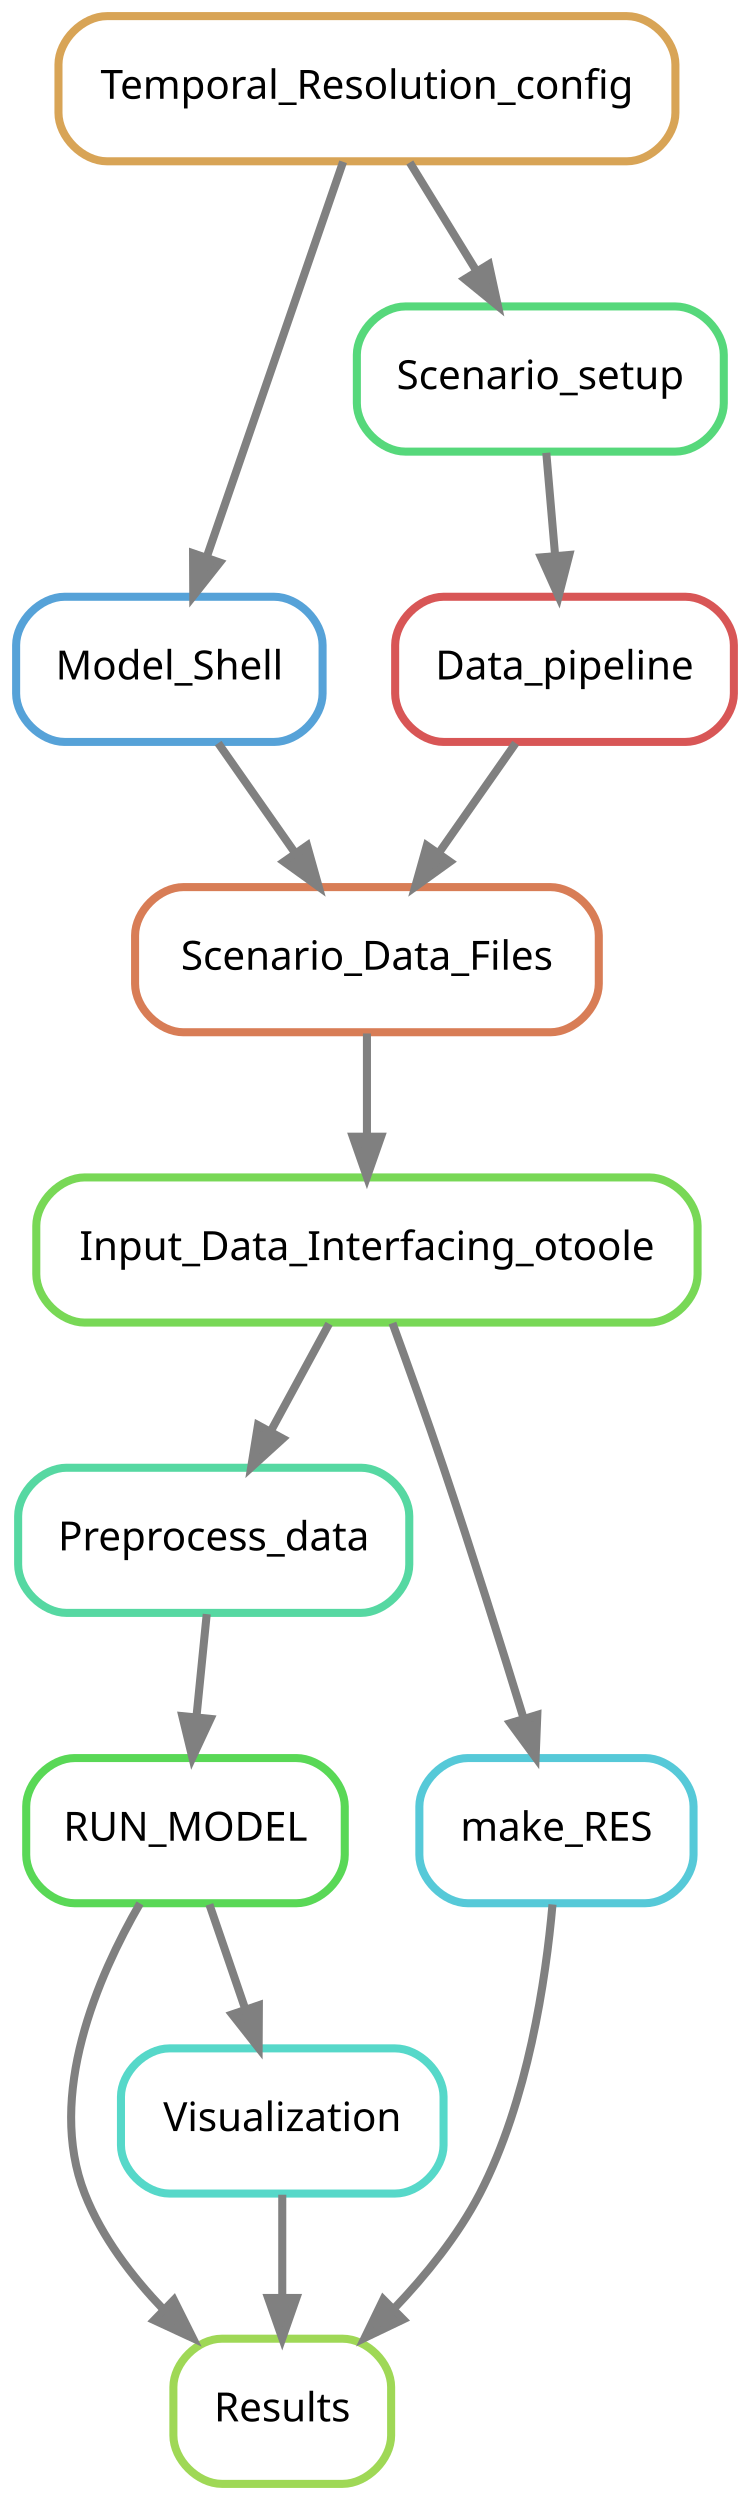
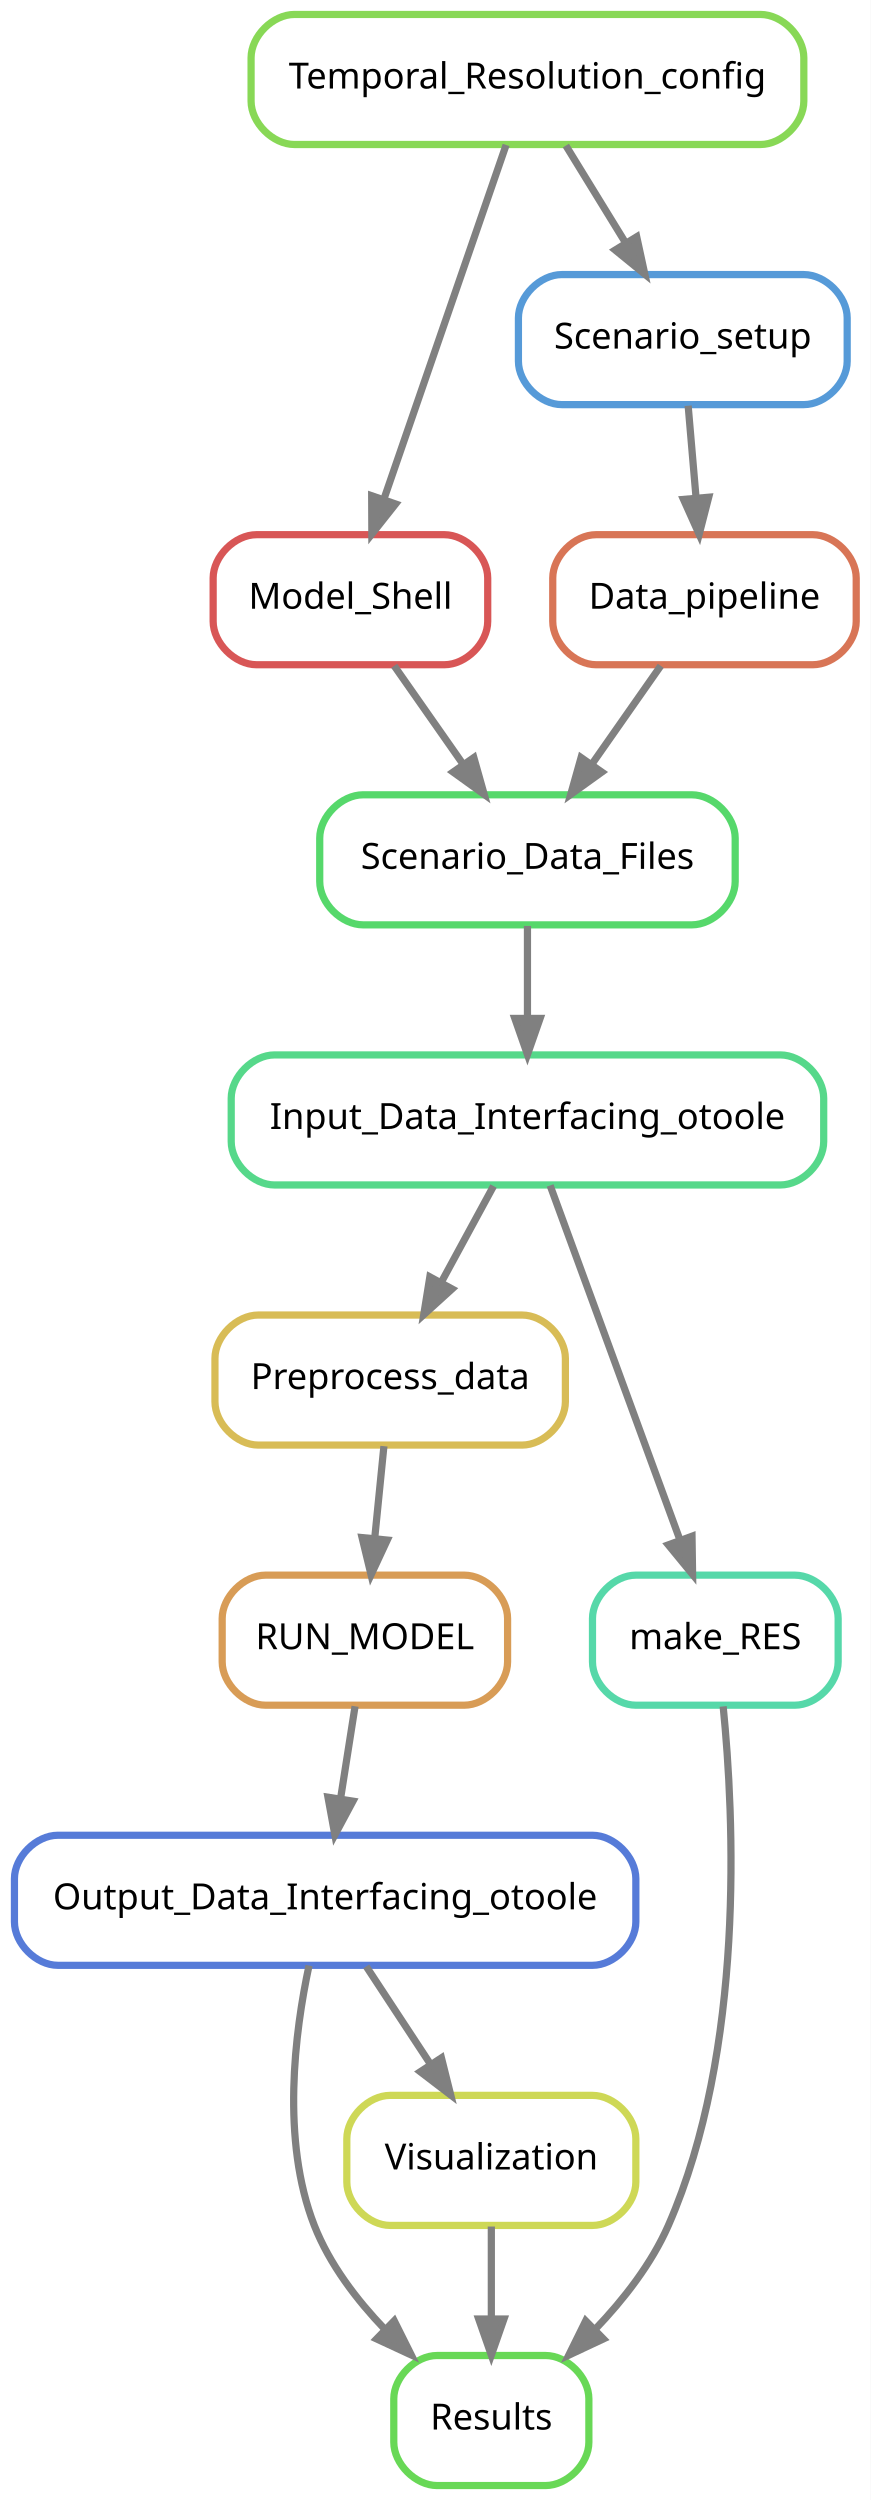
- <svg xmlns="http://www.w3.org/2000/svg" width="186pt" height="620pt" viewBox="0.00 0.00 186.00 620.00">
-   <g id="graph0" class="graph" transform="scale(1 1) rotate(0) translate(4 616)">
-     <polygon fill="white" stroke="transparent" points="-4,4 -4,-616 182,-616 182,4 -4,4" />
+ <svg xmlns="http://www.w3.org/2000/svg" width="241pt" height="692pt" viewBox="0.00 0.00 241.00 692.00">
+   <g id="graph0" class="graph" transform="scale(1 1) rotate(0) translate(4 688)">
+     <polygon fill="white" stroke="transparent" points="-4,4 -4,-688 237,-688 237,4 -4,4" />
    <g id="node1" class="node">
-       <path fill="none" stroke="#9fd856" stroke-width="2" d="M81,-36C81,-36 51,-36 51,-36 45,-36 39,-30 39,-24 39,-24 39,-12 39,-12 39,-6 45,0 51,0 51,0 81,0 81,0 87,0 93,-6 93,-12 93,-12 93,-24 93,-24 93,-30 87,-36 81,-36" />
-       <text text-anchor="middle" x="66" y="-15.5" font-family="sans" font-size="10.00">Results</text>
+       <path fill="none" stroke="#68d856" stroke-width="2" d="M147,-36C147,-36 117,-36 117,-36 111,-36 105,-30 105,-24 105,-24 105,-12 105,-12 105,-6 111,0 117,0 117,0 147,0 147,0 153,0 159,-6 159,-12 159,-12 159,-24 159,-24 159,-30 153,-36 147,-36" />
+       <text text-anchor="middle" x="132" y="-15.5" font-family="sans" font-size="10.00">Results</text>
    </g>
    <g id="node2" class="node">
-       <path fill="none" stroke="#59d856" stroke-width="2" d="M69.5,-180C69.5,-180 14.5,-180 14.5,-180 8.5,-180 2.5,-174 2.5,-168 2.5,-168 2.5,-156 2.5,-156 2.5,-150 8.5,-144 14.5,-144 14.5,-144 69.5,-144 69.5,-144 75.5,-144 81.5,-150 81.5,-156 81.5,-156 81.5,-168 81.5,-168 81.5,-174 75.5,-180 69.5,-180" />
-       <text text-anchor="middle" x="42" y="-159.5" font-family="sans" font-size="10.00">RUN_MODEL</text>
+       <path fill="none" stroke="#ced856" stroke-width="2" d="M160,-108C160,-108 104,-108 104,-108 98,-108 92,-102 92,-96 92,-96 92,-84 92,-84 92,-78 98,-72 104,-72 104,-72 160,-72 160,-72 166,-72 172,-78 172,-84 172,-84 172,-96 172,-96 172,-102 166,-108 160,-108" />
+       <text text-anchor="middle" x="132" y="-87.5" font-family="sans" font-size="10.00">Visualization</text>
    </g>
    <g id="edge2" class="edge">
-       <path fill="none" stroke="grey" stroke-width="2" d="M30.72,-143.94C20.21,-125.78 7.46,-96.36 17,-72 21.2,-61.28 28.69,-51.43 36.58,-43.2" />
-       <polygon fill="grey" stroke="grey" stroke-width="2" points="39.12,-45.61 43.85,-36.13 34.24,-40.59 39.12,-45.61" />
+       <path fill="none" stroke="grey" stroke-width="2" d="M132,-71.7C132,-63.98 132,-54.71 132,-46.11" />
+       <polygon fill="grey" stroke="grey" stroke-width="2" points="135.5,-46.1 132,-36.1 128.5,-46.1 135.5,-46.1" />
+     </g>
+     <g id="node3" class="node">
+       <path fill="none" stroke="#567bd8" stroke-width="2" d="M160,-180C160,-180 12,-180 12,-180 6,-180 0,-174 0,-168 0,-168 0,-156 0,-156 0,-150 6,-144 12,-144 12,-144 160,-144 160,-144 166,-144 172,-150 172,-156 172,-156 172,-168 172,-168 172,-174 166,-180 160,-180" />
+       <text text-anchor="middle" x="86" y="-159.5" font-family="sans" font-size="10.00">Output_Data_Interfacing_otoole</text>
+     </g>
+     <g id="edge3" class="edge">
+       <path fill="none" stroke="grey" stroke-width="2" d="M81.54,-143.93C77.59,-125.5 73.76,-95.61 83,-72 87.2,-61.28 94.69,-51.43 102.58,-43.2" />
+       <polygon fill="grey" stroke="grey" stroke-width="2" points="105.12,-45.61 109.85,-36.13 100.24,-40.59 105.12,-45.61" />
+     </g>
+     <g id="edge4" class="edge">
+       <path fill="none" stroke="grey" stroke-width="2" d="M97.37,-143.7C102.72,-135.56 109.2,-125.69 115.11,-116.7" />
+       <polygon fill="grey" stroke="grey" stroke-width="2" points="118.19,-118.38 120.76,-108.1 112.34,-114.54 118.19,-118.38" />
+     </g>
+     <g id="node4" class="node">
+       <path fill="none" stroke="#d89c56" stroke-width="2" d="M124.5,-252C124.5,-252 69.5,-252 69.5,-252 63.5,-252 57.5,-246 57.5,-240 57.5,-240 57.5,-228 57.5,-228 57.5,-222 63.5,-216 69.5,-216 69.5,-216 124.5,-216 124.5,-216 130.5,-216 136.5,-222 136.5,-228 136.5,-228 136.5,-240 136.5,-240 136.5,-246 130.5,-252 124.5,-252" />
+       <text text-anchor="middle" x="97" y="-231.5" font-family="sans" font-size="10.00">RUN_MODEL</text>
+     </g>
+     <g id="edge5" class="edge">
+       <path fill="none" stroke="grey" stroke-width="2" d="M94.28,-215.7C93.07,-207.98 91.61,-198.71 90.26,-190.11" />
+       <polygon fill="grey" stroke="grey" stroke-width="2" points="93.7,-189.44 88.69,-180.1 86.78,-190.53 93.7,-189.44" />
+     </g>
+     <g id="node5" class="node">
+       <path fill="none" stroke="#d8bc56" stroke-width="2" d="M140.5,-324C140.5,-324 67.5,-324 67.5,-324 61.5,-324 55.5,-318 55.5,-312 55.5,-312 55.5,-300 55.5,-300 55.5,-294 61.5,-288 67.5,-288 67.5,-288 140.5,-288 140.5,-288 146.5,-288 152.5,-294 152.5,-300 152.5,-300 152.5,-312 152.5,-312 152.5,-318 146.5,-324 140.5,-324" />
+       <text text-anchor="middle" x="104" y="-303.5" font-family="sans" font-size="10.00">Preprocess_data</text>
+     </g>
+     <g id="edge6" class="edge">
+       <path fill="none" stroke="grey" stroke-width="2" d="M102.27,-287.7C101.5,-279.98 100.57,-270.71 99.71,-262.11" />
+       <polygon fill="grey" stroke="grey" stroke-width="2" points="103.19,-261.71 98.71,-252.1 96.22,-262.4 103.19,-261.71" />
+     </g>
+     <g id="node6" class="node">
+       <path fill="none" stroke="#56d88a" stroke-width="2" d="M212,-396C212,-396 72,-396 72,-396 66,-396 60,-390 60,-384 60,-384 60,-372 60,-372 60,-366 66,-360 72,-360 72,-360 212,-360 212,-360 218,-360 224,-366 224,-372 224,-372 224,-384 224,-384 224,-390 218,-396 212,-396" />
+       <text text-anchor="middle" x="142" y="-375.5" font-family="sans" font-size="10.00">Input_Data_Interfacing_otoole</text>
+     </g>
+     <g id="edge7" class="edge">
+       <path fill="none" stroke="grey" stroke-width="2" d="M132.61,-359.7C128.24,-351.64 122.94,-341.89 118.1,-332.98" />
+       <polygon fill="grey" stroke="grey" stroke-width="2" points="121.13,-331.22 113.29,-324.1 114.98,-334.56 121.13,-331.22" />
+     </g>
+     <g id="node12" class="node">
+       <path fill="none" stroke="#56d8a9" stroke-width="2" d="M216,-252C216,-252 172,-252 172,-252 166,-252 160,-246 160,-240 160,-240 160,-228 160,-228 160,-222 166,-216 172,-216 172,-216 216,-216 216,-216 222,-216 228,-222 228,-228 228,-228 228,-240 228,-240 228,-246 222,-252 216,-252" />
+       <text text-anchor="middle" x="194" y="-231.5" font-family="sans" font-size="10.00">make_RES</text>
+     </g>
+     <g id="edge14" class="edge">
+       <path fill="none" stroke="grey" stroke-width="2" d="M148.27,-359.87C157.21,-335.46 173.7,-290.43 184.25,-261.64" />
+       <polygon fill="grey" stroke="grey" stroke-width="2" points="187.55,-262.78 187.71,-252.19 180.98,-260.38 187.55,-262.78" />
+     </g>
+     <g id="node7" class="node">
+       <path fill="none" stroke="#56d86b" stroke-width="2" d="M187.5,-468C187.5,-468 96.5,-468 96.5,-468 90.5,-468 84.5,-462 84.5,-456 84.5,-456 84.5,-444 84.5,-444 84.5,-438 90.5,-432 96.5,-432 96.5,-432 187.5,-432 187.5,-432 193.5,-432 199.5,-438 199.5,-444 199.5,-444 199.5,-456 199.5,-456 199.5,-462 193.5,-468 187.5,-468" />
+       <text text-anchor="middle" x="142" y="-447.5" font-family="sans" font-size="10.00">Scenario_Data_Files</text>
+     </g>
+     <g id="edge8" class="edge">
+       <path fill="none" stroke="grey" stroke-width="2" d="M142,-431.7C142,-423.98 142,-414.71 142,-406.11" />
+       <polygon fill="grey" stroke="grey" stroke-width="2" points="145.5,-406.1 142,-396.1 138.5,-406.1 145.5,-406.1" />
+     </g>
+     <g id="node8" class="node">
+       <path fill="none" stroke="#d85656" stroke-width="2" d="M119,-540C119,-540 67,-540 67,-540 61,-540 55,-534 55,-528 55,-528 55,-516 55,-516 55,-510 61,-504 67,-504 67,-504 119,-504 119,-504 125,-504 131,-510 131,-516 131,-516 131,-528 131,-528 131,-534 125,-540 119,-540" />
+       <text text-anchor="middle" x="93" y="-519.5" font-family="sans" font-size="10.00">Model_Shell</text>
+     </g>
+     <g id="edge9" class="edge">
+       <path fill="none" stroke="grey" stroke-width="2" d="M105.11,-503.7C110.87,-495.47 117.86,-485.48 124.21,-476.42" />
+       <polygon fill="grey" stroke="grey" stroke-width="2" points="127.16,-478.3 130.03,-468.1 121.42,-474.29 127.16,-478.3" />
+     </g>
+     <g id="node9" class="node">
+       <path fill="none" stroke="#88d856" stroke-width="2" d="M206.5,-684C206.5,-684 77.5,-684 77.5,-684 71.5,-684 65.5,-678 65.5,-672 65.5,-672 65.5,-660 65.5,-660 65.5,-654 71.5,-648 77.5,-648 77.5,-648 206.5,-648 206.5,-648 212.5,-648 218.5,-654 218.5,-660 218.5,-660 218.5,-672 218.5,-672 218.5,-678 212.5,-684 206.5,-684" />
+       <text text-anchor="middle" x="142" y="-663.5" font-family="sans" font-size="10.00">Temporal_Resolution_config</text>
+     </g>
+     <g id="edge11" class="edge">
+       <path fill="none" stroke="grey" stroke-width="2" d="M136.09,-647.87C127.7,-623.56 112.26,-578.82 102.32,-550.01" />
+       <polygon fill="grey" stroke="grey" stroke-width="2" points="105.5,-548.5 98.93,-540.19 98.88,-550.78 105.5,-548.5" />
+     </g>
+     <g id="node11" class="node">
+       <path fill="none" stroke="#569ad8" stroke-width="2" d="M218.5,-612C218.5,-612 151.5,-612 151.5,-612 145.5,-612 139.5,-606 139.5,-600 139.5,-600 139.5,-588 139.5,-588 139.5,-582 145.5,-576 151.5,-576 151.5,-576 218.5,-576 218.5,-576 224.5,-576 230.5,-582 230.5,-588 230.5,-588 230.5,-600 230.5,-600 230.5,-606 224.5,-612 218.5,-612" />
+       <text text-anchor="middle" x="185" y="-591.5" font-family="sans" font-size="10.00">Scenario_setup</text>
+     </g>
+     <g id="edge13" class="edge">
+       <path fill="none" stroke="grey" stroke-width="2" d="M152.63,-647.7C157.63,-639.56 163.69,-629.69 169.21,-620.7" />
+       <polygon fill="grey" stroke="grey" stroke-width="2" points="172.24,-622.46 174.49,-612.1 166.28,-618.79 172.24,-622.46" />
    </g>
    <g id="node10" class="node">
-       <path fill="none" stroke="#56d8c9" stroke-width="2" d="M94,-108C94,-108 38,-108 38,-108 32,-108 26,-102 26,-96 26,-96 26,-84 26,-84 26,-78 32,-72 38,-72 38,-72 94,-72 94,-72 100,-72 106,-78 106,-84 106,-84 106,-96 106,-96 106,-102 100,-108 94,-108" />
-       <text text-anchor="middle" x="66" y="-87.5" font-family="sans" font-size="10.00">Visualization</text>
+       <path fill="none" stroke="#d87556" stroke-width="2" d="M221,-540C221,-540 161,-540 161,-540 155,-540 149,-534 149,-528 149,-528 149,-516 149,-516 149,-510 155,-504 161,-504 161,-504 221,-504 221,-504 227,-504 233,-510 233,-516 233,-516 233,-528 233,-528 233,-534 227,-540 221,-540" />
+       <text text-anchor="middle" x="191" y="-519.5" font-family="sans" font-size="10.00">Data_pipeline</text>
+     </g>
+     <g id="edge10" class="edge">
+       <path fill="none" stroke="grey" stroke-width="2" d="M178.89,-503.7C173.13,-495.47 166.14,-485.48 159.79,-476.42" />
+       <polygon fill="grey" stroke="grey" stroke-width="2" points="162.58,-474.29 153.97,-468.1 156.84,-478.3 162.58,-474.29" />
    </g>
    <g id="edge12" class="edge">
-       <path fill="none" stroke="grey" stroke-width="2" d="M47.93,-143.7C50.61,-135.9 53.83,-126.51 56.8,-117.83" />
-       <polygon fill="grey" stroke="grey" stroke-width="2" points="60.2,-118.7 60.14,-108.1 53.58,-116.43 60.2,-118.7" />
-     </g>
-     <g id="node3" class="node">
-       <path fill="none" stroke="#56d8a2" stroke-width="2" d="M85.5,-252C85.5,-252 12.5,-252 12.5,-252 6.5,-252 0.5,-246 0.5,-240 0.5,-240 0.5,-228 0.5,-228 0.5,-222 6.5,-216 12.5,-216 12.5,-216 85.5,-216 85.5,-216 91.5,-216 97.5,-222 97.5,-228 97.5,-228 97.5,-240 97.5,-240 97.5,-246 91.5,-252 85.5,-252" />
-       <text text-anchor="middle" x="49" y="-231.5" font-family="sans" font-size="10.00">Preprocess_data</text>
-     </g>
-     <g id="edge4" class="edge">
-       <path fill="none" stroke="grey" stroke-width="2" d="M47.27,-215.7C46.5,-207.98 45.57,-198.71 44.71,-190.11" />
-       <polygon fill="grey" stroke="grey" stroke-width="2" points="48.19,-189.71 43.71,-180.1 41.22,-190.4 48.19,-189.71" />
-     </g>
-     <g id="node4" class="node">
-       <path fill="none" stroke="#78d856" stroke-width="2" d="M157,-324C157,-324 17,-324 17,-324 11,-324 5,-318 5,-312 5,-312 5,-300 5,-300 5,-294 11,-288 17,-288 17,-288 157,-288 157,-288 163,-288 169,-294 169,-300 169,-300 169,-312 169,-312 169,-318 163,-324 157,-324" />
-       <text text-anchor="middle" x="87" y="-303.5" font-family="sans" font-size="10.00">Input_Data_Interfacing_otoole</text>
-     </g>
-     <g id="edge5" class="edge">
-       <path fill="none" stroke="grey" stroke-width="2" d="M77.61,-287.7C73.24,-279.64 67.94,-269.89 63.1,-260.98" />
-       <polygon fill="grey" stroke="grey" stroke-width="2" points="66.13,-259.22 58.29,-252.1 59.98,-262.56 66.13,-259.22" />
-     </g>
-     <g id="node11" class="node">
-       <path fill="none" stroke="#56c9d8" stroke-width="2" d="M156,-180C156,-180 112,-180 112,-180 106,-180 100,-174 100,-168 100,-168 100,-156 100,-156 100,-150 106,-144 112,-144 112,-144 156,-144 156,-144 162,-144 168,-150 168,-156 168,-156 168,-168 168,-168 168,-174 162,-180 156,-180" />
-       <text text-anchor="middle" x="134" y="-159.5" font-family="sans" font-size="10.00">make_RES</text>
-     </g>
-     <g id="edge13" class="edge">
-       <path fill="none" stroke="grey" stroke-width="2" d="M93.33,-287.87C97.11,-277.52 101.95,-264.04 106,-252 112.99,-231.21 120.42,-207.51 125.87,-189.8" />
-       <polygon fill="grey" stroke="grey" stroke-width="2" points="129.25,-190.71 128.83,-180.13 122.56,-188.66 129.25,-190.71" />
-     </g>
-     <g id="node5" class="node">
-       <path fill="none" stroke="#d87d56" stroke-width="2" d="M132.5,-396C132.5,-396 41.5,-396 41.5,-396 35.5,-396 29.5,-390 29.5,-384 29.5,-384 29.5,-372 29.5,-372 29.5,-366 35.5,-360 41.5,-360 41.5,-360 132.5,-360 132.5,-360 138.5,-360 144.5,-366 144.5,-372 144.5,-372 144.5,-384 144.5,-384 144.5,-390 138.5,-396 132.5,-396" />
-       <text text-anchor="middle" x="87" y="-375.5" font-family="sans" font-size="10.00">Scenario_Data_Files</text>
-     </g>
-     <g id="edge6" class="edge">
-       <path fill="none" stroke="grey" stroke-width="2" d="M87,-359.7C87,-351.98 87,-342.71 87,-334.11" />
-       <polygon fill="grey" stroke="grey" stroke-width="2" points="90.5,-334.1 87,-324.1 83.5,-334.1 90.5,-334.1" />
-     </g>
-     <g id="node6" class="node">
-       <path fill="none" stroke="#56a2d8" stroke-width="2" d="M64,-468C64,-468 12,-468 12,-468 6,-468 0,-462 0,-456 0,-456 0,-444 0,-444 0,-438 6,-432 12,-432 12,-432 64,-432 64,-432 70,-432 76,-438 76,-444 76,-444 76,-456 76,-456 76,-462 70,-468 64,-468" />
-       <text text-anchor="middle" x="38" y="-447.5" font-family="sans" font-size="10.00">Model_Shell</text>
-     </g>
-     <g id="edge7" class="edge">
-       <path fill="none" stroke="grey" stroke-width="2" d="M50.11,-431.7C55.87,-423.47 62.86,-413.48 69.21,-404.42" />
-       <polygon fill="grey" stroke="grey" stroke-width="2" points="72.16,-406.3 75.03,-396.1 66.42,-402.29 72.16,-406.3" />
-     </g>
-     <g id="node7" class="node">
-       <path fill="none" stroke="#d8a456" stroke-width="2" d="M151.5,-612C151.5,-612 22.5,-612 22.5,-612 16.5,-612 10.5,-606 10.5,-600 10.5,-600 10.5,-588 10.5,-588 10.5,-582 16.5,-576 22.5,-576 22.5,-576 151.5,-576 151.5,-576 157.5,-576 163.5,-582 163.5,-588 163.5,-588 163.5,-600 163.5,-600 163.5,-606 157.5,-612 151.5,-612" />
-       <text text-anchor="middle" x="87" y="-591.5" font-family="sans" font-size="10.00">Temporal_Resolution_config</text>
-     </g>
-     <g id="edge9" class="edge">
-       <path fill="none" stroke="grey" stroke-width="2" d="M81.09,-575.87C72.7,-551.56 57.26,-506.82 47.32,-478.01" />
-       <polygon fill="grey" stroke="grey" stroke-width="2" points="50.5,-476.5 43.93,-468.19 43.88,-478.78 50.5,-476.5" />
-     </g>
-     <g id="node9" class="node">
-       <path fill="none" stroke="#56d87b" stroke-width="2" d="M163.5,-540C163.5,-540 96.5,-540 96.5,-540 90.5,-540 84.5,-534 84.5,-528 84.5,-528 84.5,-516 84.5,-516 84.5,-510 90.5,-504 96.5,-504 96.5,-504 163.5,-504 163.5,-504 169.5,-504 175.5,-510 175.5,-516 175.5,-516 175.5,-528 175.5,-528 175.5,-534 169.5,-540 163.5,-540" />
-       <text text-anchor="middle" x="130" y="-519.5" font-family="sans" font-size="10.00">Scenario_setup</text>
-     </g>
-     <g id="edge11" class="edge">
-       <path fill="none" stroke="grey" stroke-width="2" d="M97.63,-575.7C102.63,-567.56 108.69,-557.69 114.21,-548.7" />
-       <polygon fill="grey" stroke="grey" stroke-width="2" points="117.24,-550.46 119.49,-540.1 111.28,-546.79 117.24,-550.46" />
-     </g>
-     <g id="node8" class="node">
-       <path fill="none" stroke="#d85656" stroke-width="2" d="M166,-468C166,-468 106,-468 106,-468 100,-468 94,-462 94,-456 94,-456 94,-444 94,-444 94,-438 100,-432 106,-432 106,-432 166,-432 166,-432 172,-432 178,-438 178,-444 178,-444 178,-456 178,-456 178,-462 172,-468 166,-468" />
-       <text text-anchor="middle" x="136" y="-447.5" font-family="sans" font-size="10.00">Data_pipeline</text>
-     </g>
-     <g id="edge8" class="edge">
-       <path fill="none" stroke="grey" stroke-width="2" d="M123.89,-431.7C118.13,-423.47 111.14,-413.48 104.79,-404.42" />
-       <polygon fill="grey" stroke="grey" stroke-width="2" points="107.58,-402.29 98.97,-396.1 101.84,-406.3 107.58,-402.29" />
-     </g>
-     <g id="edge10" class="edge">
-       <path fill="none" stroke="grey" stroke-width="2" d="M131.48,-503.7C132.14,-495.98 132.94,-486.71 133.68,-478.11" />
-       <polygon fill="grey" stroke="grey" stroke-width="2" points="137.17,-478.37 134.53,-468.1 130.19,-477.77 137.17,-478.37" />
+       <path fill="none" stroke="grey" stroke-width="2" d="M186.48,-575.7C187.14,-567.98 187.94,-558.71 188.68,-550.11" />
+       <polygon fill="grey" stroke="grey" stroke-width="2" points="192.17,-550.37 189.53,-540.1 185.19,-549.77 192.17,-550.37" />
    </g>
    <g id="edge1" class="edge">
-       <path fill="none" stroke="grey" stroke-width="2" d="M66,-71.7C66,-63.98 66,-54.71 66,-46.11" />
-       <polygon fill="grey" stroke="grey" stroke-width="2" points="69.5,-46.1 66,-36.1 62.5,-46.1 69.5,-46.1" />
-     </g>
-     <g id="edge3" class="edge">
-       <path fill="none" stroke="grey" stroke-width="2" d="M133.02,-143.69C131.37,-125.06 126.93,-95 115,-72 109.61,-61.61 101.63,-51.74 93.67,-43.41" />
-       <polygon fill="grey" stroke="grey" stroke-width="2" points="95.99,-40.78 86.44,-36.21 91.06,-45.74 95.99,-40.78" />
+       <path fill="none" stroke="grey" stroke-width="2" d="M196.17,-215.66C199.23,-185.16 202.29,-120.54 181,-72 176.34,-61.37 168.63,-51.49 160.7,-43.21" />
+       <polygon fill="grey" stroke="grey" stroke-width="2" points="163.02,-40.59 153.43,-36.09 158.12,-45.59 163.02,-40.59" />
    </g>
  </g>
</svg>
